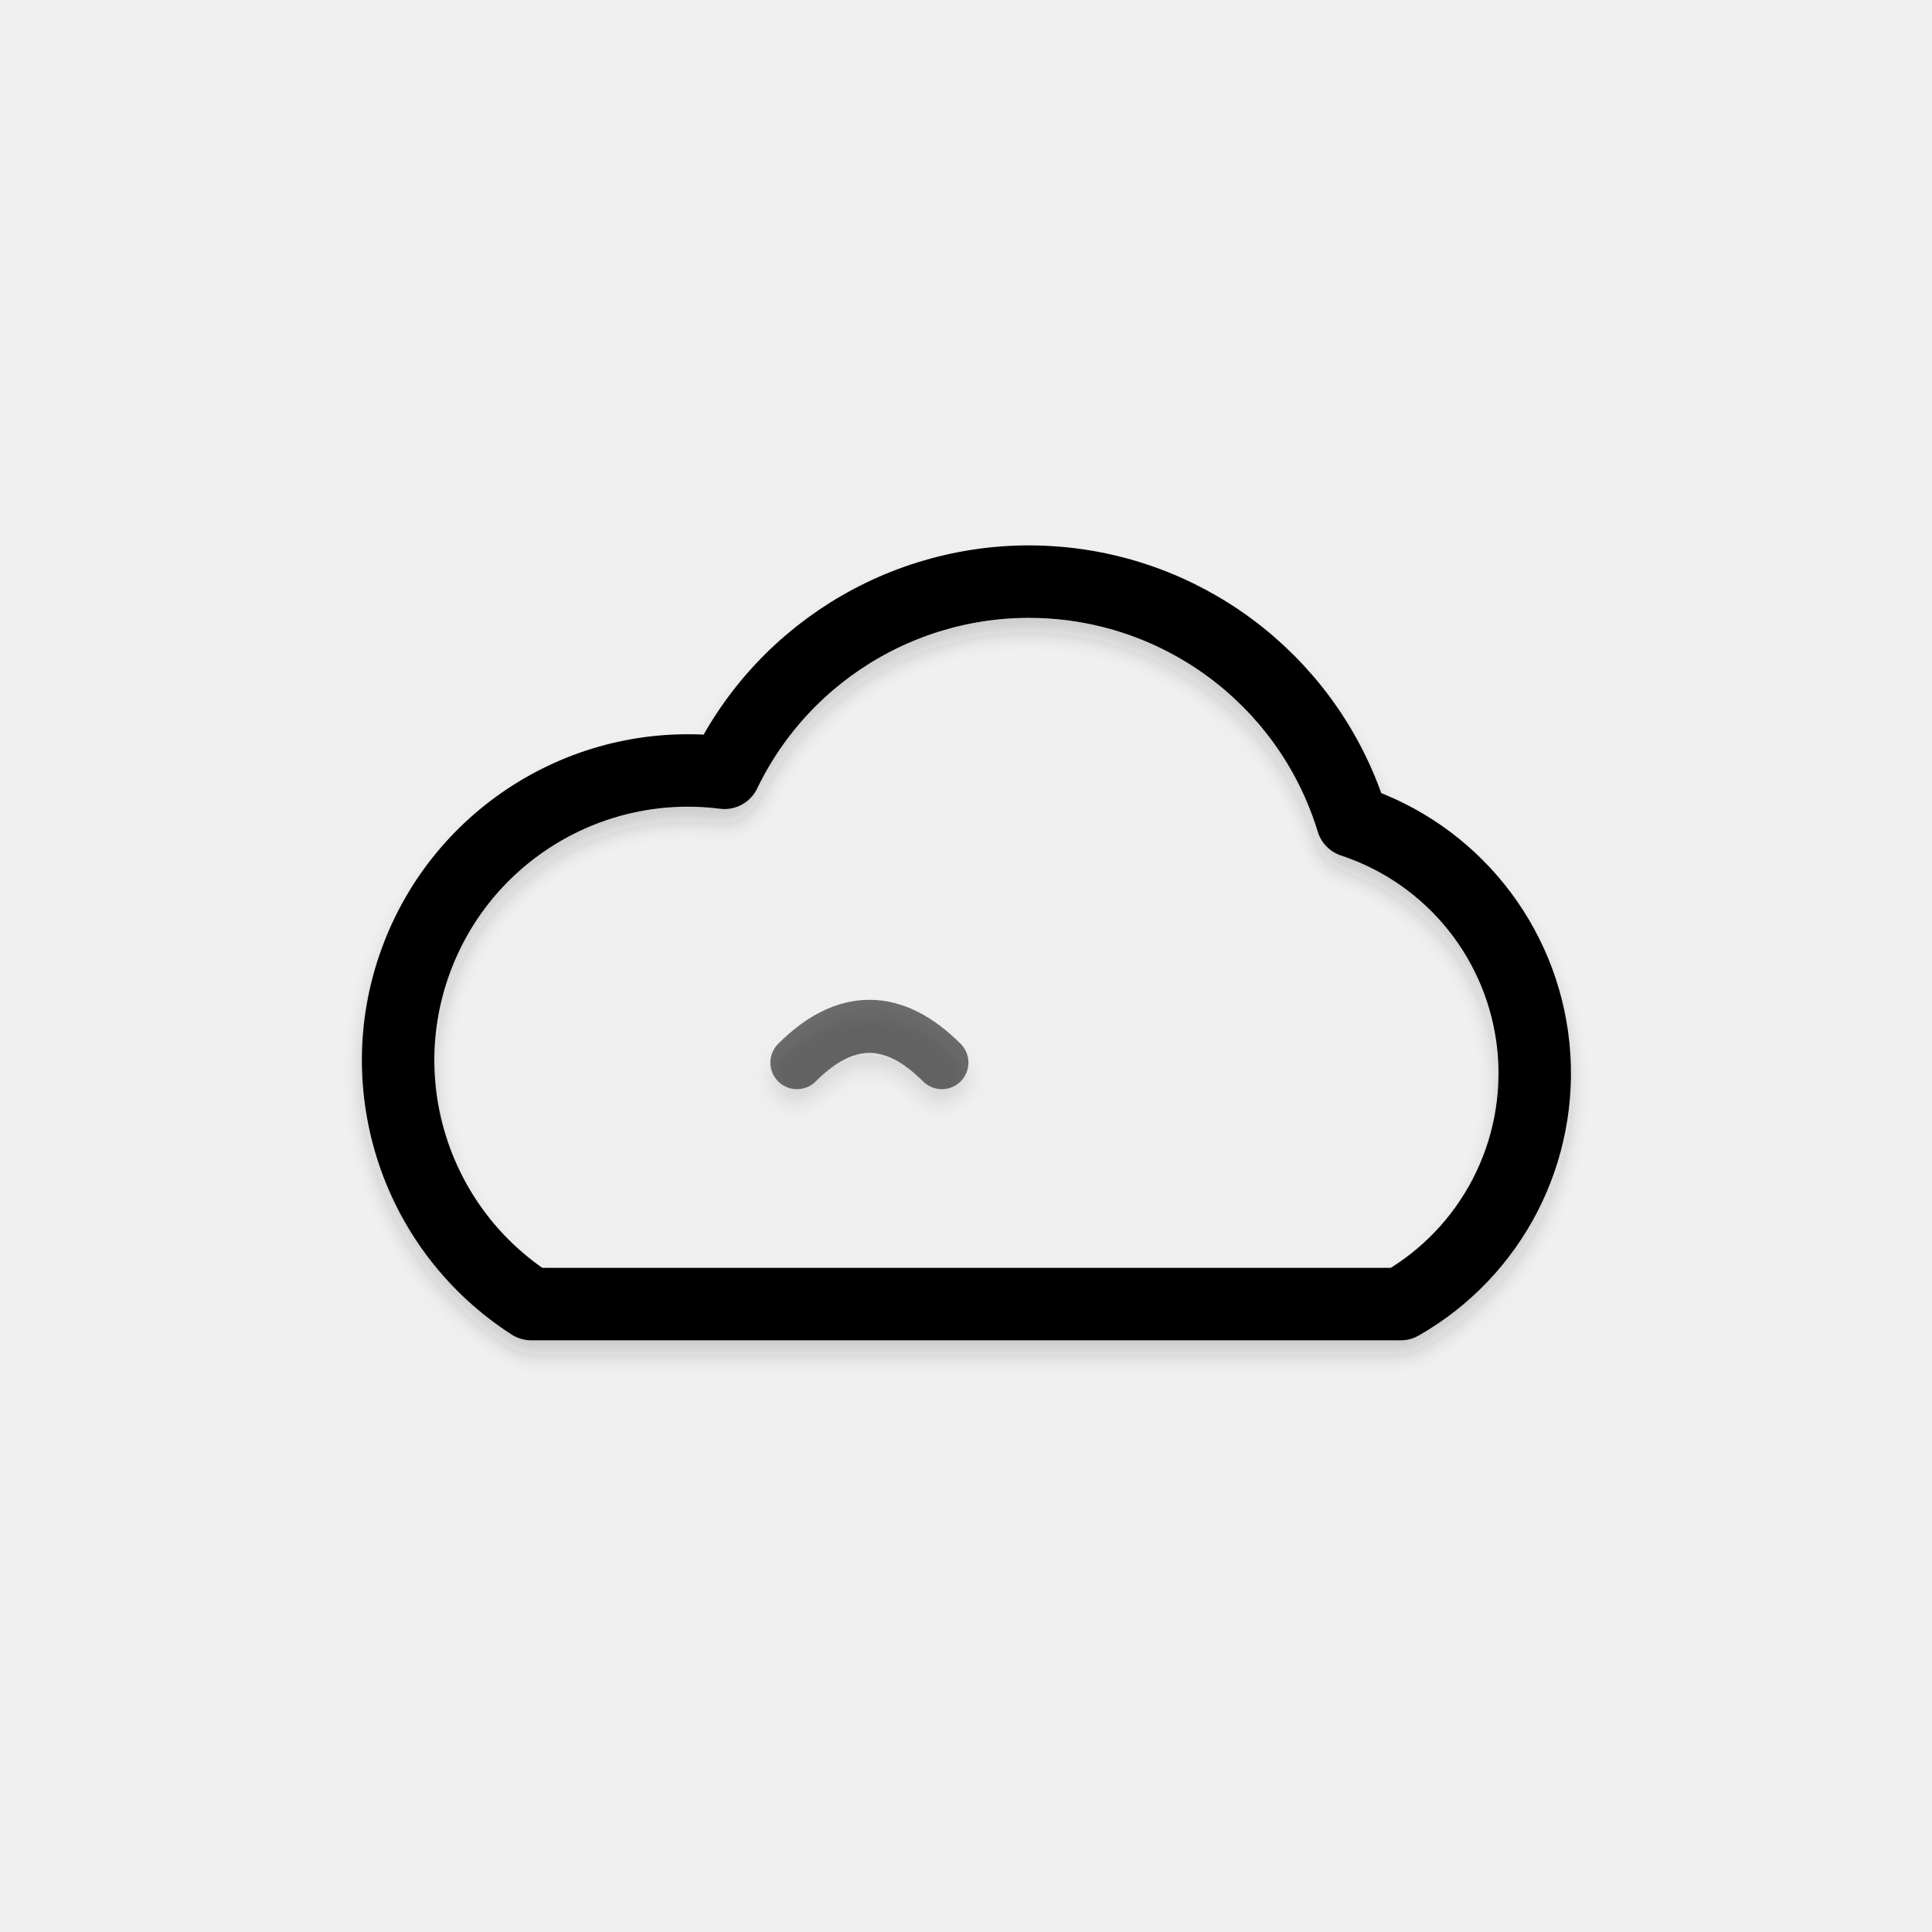
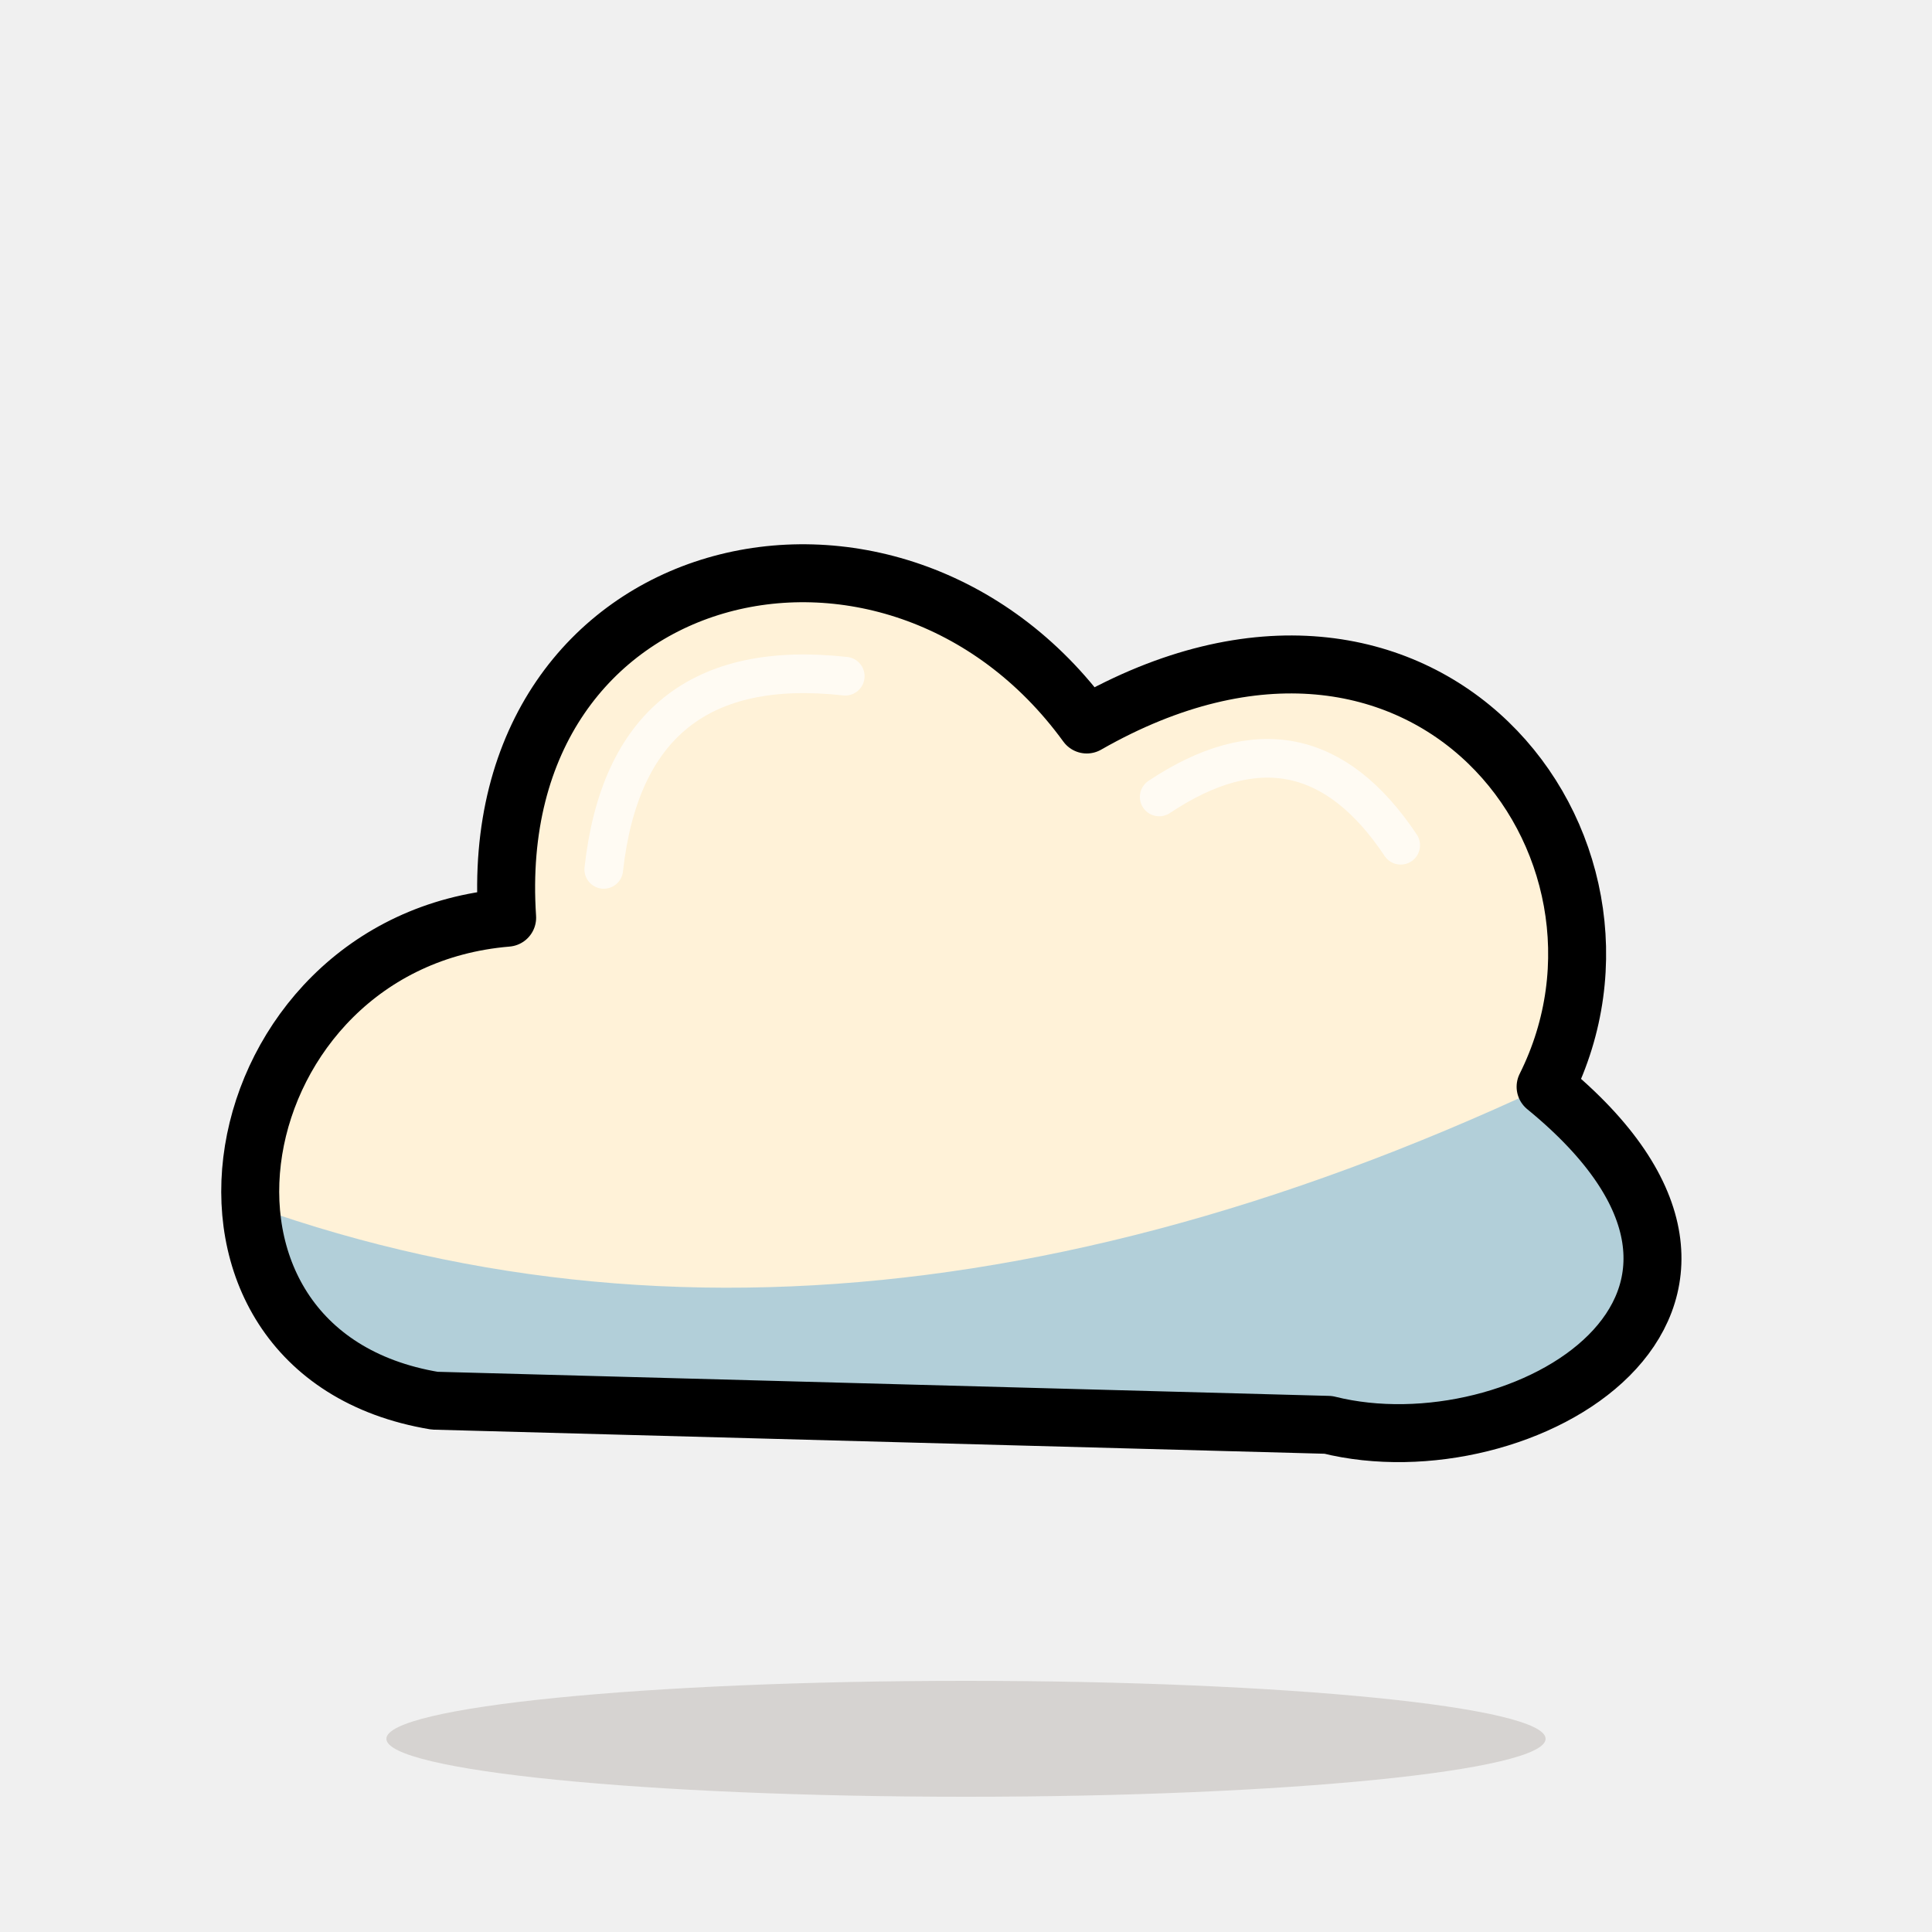
- <svg xmlns="http://www.w3.org/2000/svg" viewBox="0 0 80 80" role="img" aria-label="Cloud / 云朵">
+ <svg xmlns="http://www.w3.org/2000/svg" id="line-basics-cloud-root" viewBox="0 0 80 80" role="img" aria-label="Cloud / 云朵" stroke-linecap="round" stroke-linejoin="round">
+   <style>#line-basics-cloud-root,#line-basics-cloud-root g{animation-play-state:inherit}.line-basics-cloud-motion{animation:line-basics-cloud-float 3.4s ease-in-out infinite;animation-play-state:inherit;transform-box:view-box;transform-origin:40px 45px}@keyframes line-basics-cloud-float{0%,100%{transform:translateY(0)}50%{transform:translateY(-1.9px)}}@media (prefers-reduced-motion:reduce){.line-basics-cloud-motion{animation:none!important;transform:none!important}}</style>
  <defs>
-     <filter id="line-soft-cloud" x="-20%" y="-20%" width="140%" height="140%">
-       <feDropShadow dx="0" dy="0.6" stdDeviation="0.4" flood-color="#2C2C2C" flood-opacity=".18" />
-     </filter>
+     <path id="line-basics-cloud-1" d="M18 58 C6 56 9 39 21 38 C20 23 37 19 45 30 C59 22 69 35 64 45 C75 54 63 61 55 59Z" />
+     <clipPath id="line-basics-cloud-1c">
+       <use href="#line-basics-cloud-1" />
+     </clipPath>
  </defs>
-   <style>.line-float{animation:line-float 2.8s ease-in-out infinite}@keyframes line-float{0%,100%{transform:translateY(0)}50%{transform:translateY(-3px)}}@media (prefers-reduced-motion:reduce){.line-pop,.line-pulse,.line-spin,.line-float,.line-sway,.line-t{animation:none!important;stroke-dasharray:none}}</style>
-   <g filter="url(#line-soft-cloud)">
-     <g class="line-float">
-       <path d="M22 54 H58 A11 11 0 0 0 56 34 A14 14 0 0 0 30 32 A12 12 0 0 0 22 54Z" fill="none" stroke="currentColor" stroke-width="3" stroke-linecap="round" stroke-linejoin="round" />
-       <path d="M33 44 Q36 41 39 44" fill="none" stroke="currentColor" stroke-width="2.2" stroke-linecap="round" stroke-linejoin="round" opacity=".55" />
+   <ellipse cx="40" cy="72" rx="24" ry="2.4" fill="#4B3A2A" opacity=".16" />
+   <g class="line-basics-cloud-motion">
+     <use href="#line-basics-cloud-1" fill="#FFF2D8" />
+     <g clip-path="url(#line-basics-cloud-1c)">
+       <path d="M8 49 Q35 60 68 43 L74 65 H8Z" fill="#9FC7DA" opacity="0.8" />
+       <path d="M25 36 Q26 27 35 28 M48 33 Q54 29 58 35" fill="none" stroke="#FFFFFF" stroke-width="1.6" opacity="0.7" />
    </g>
+     <use href="#line-basics-cloud-1" fill="none" stroke="currentColor" stroke-width="2.4" />
  </g>
</svg>
